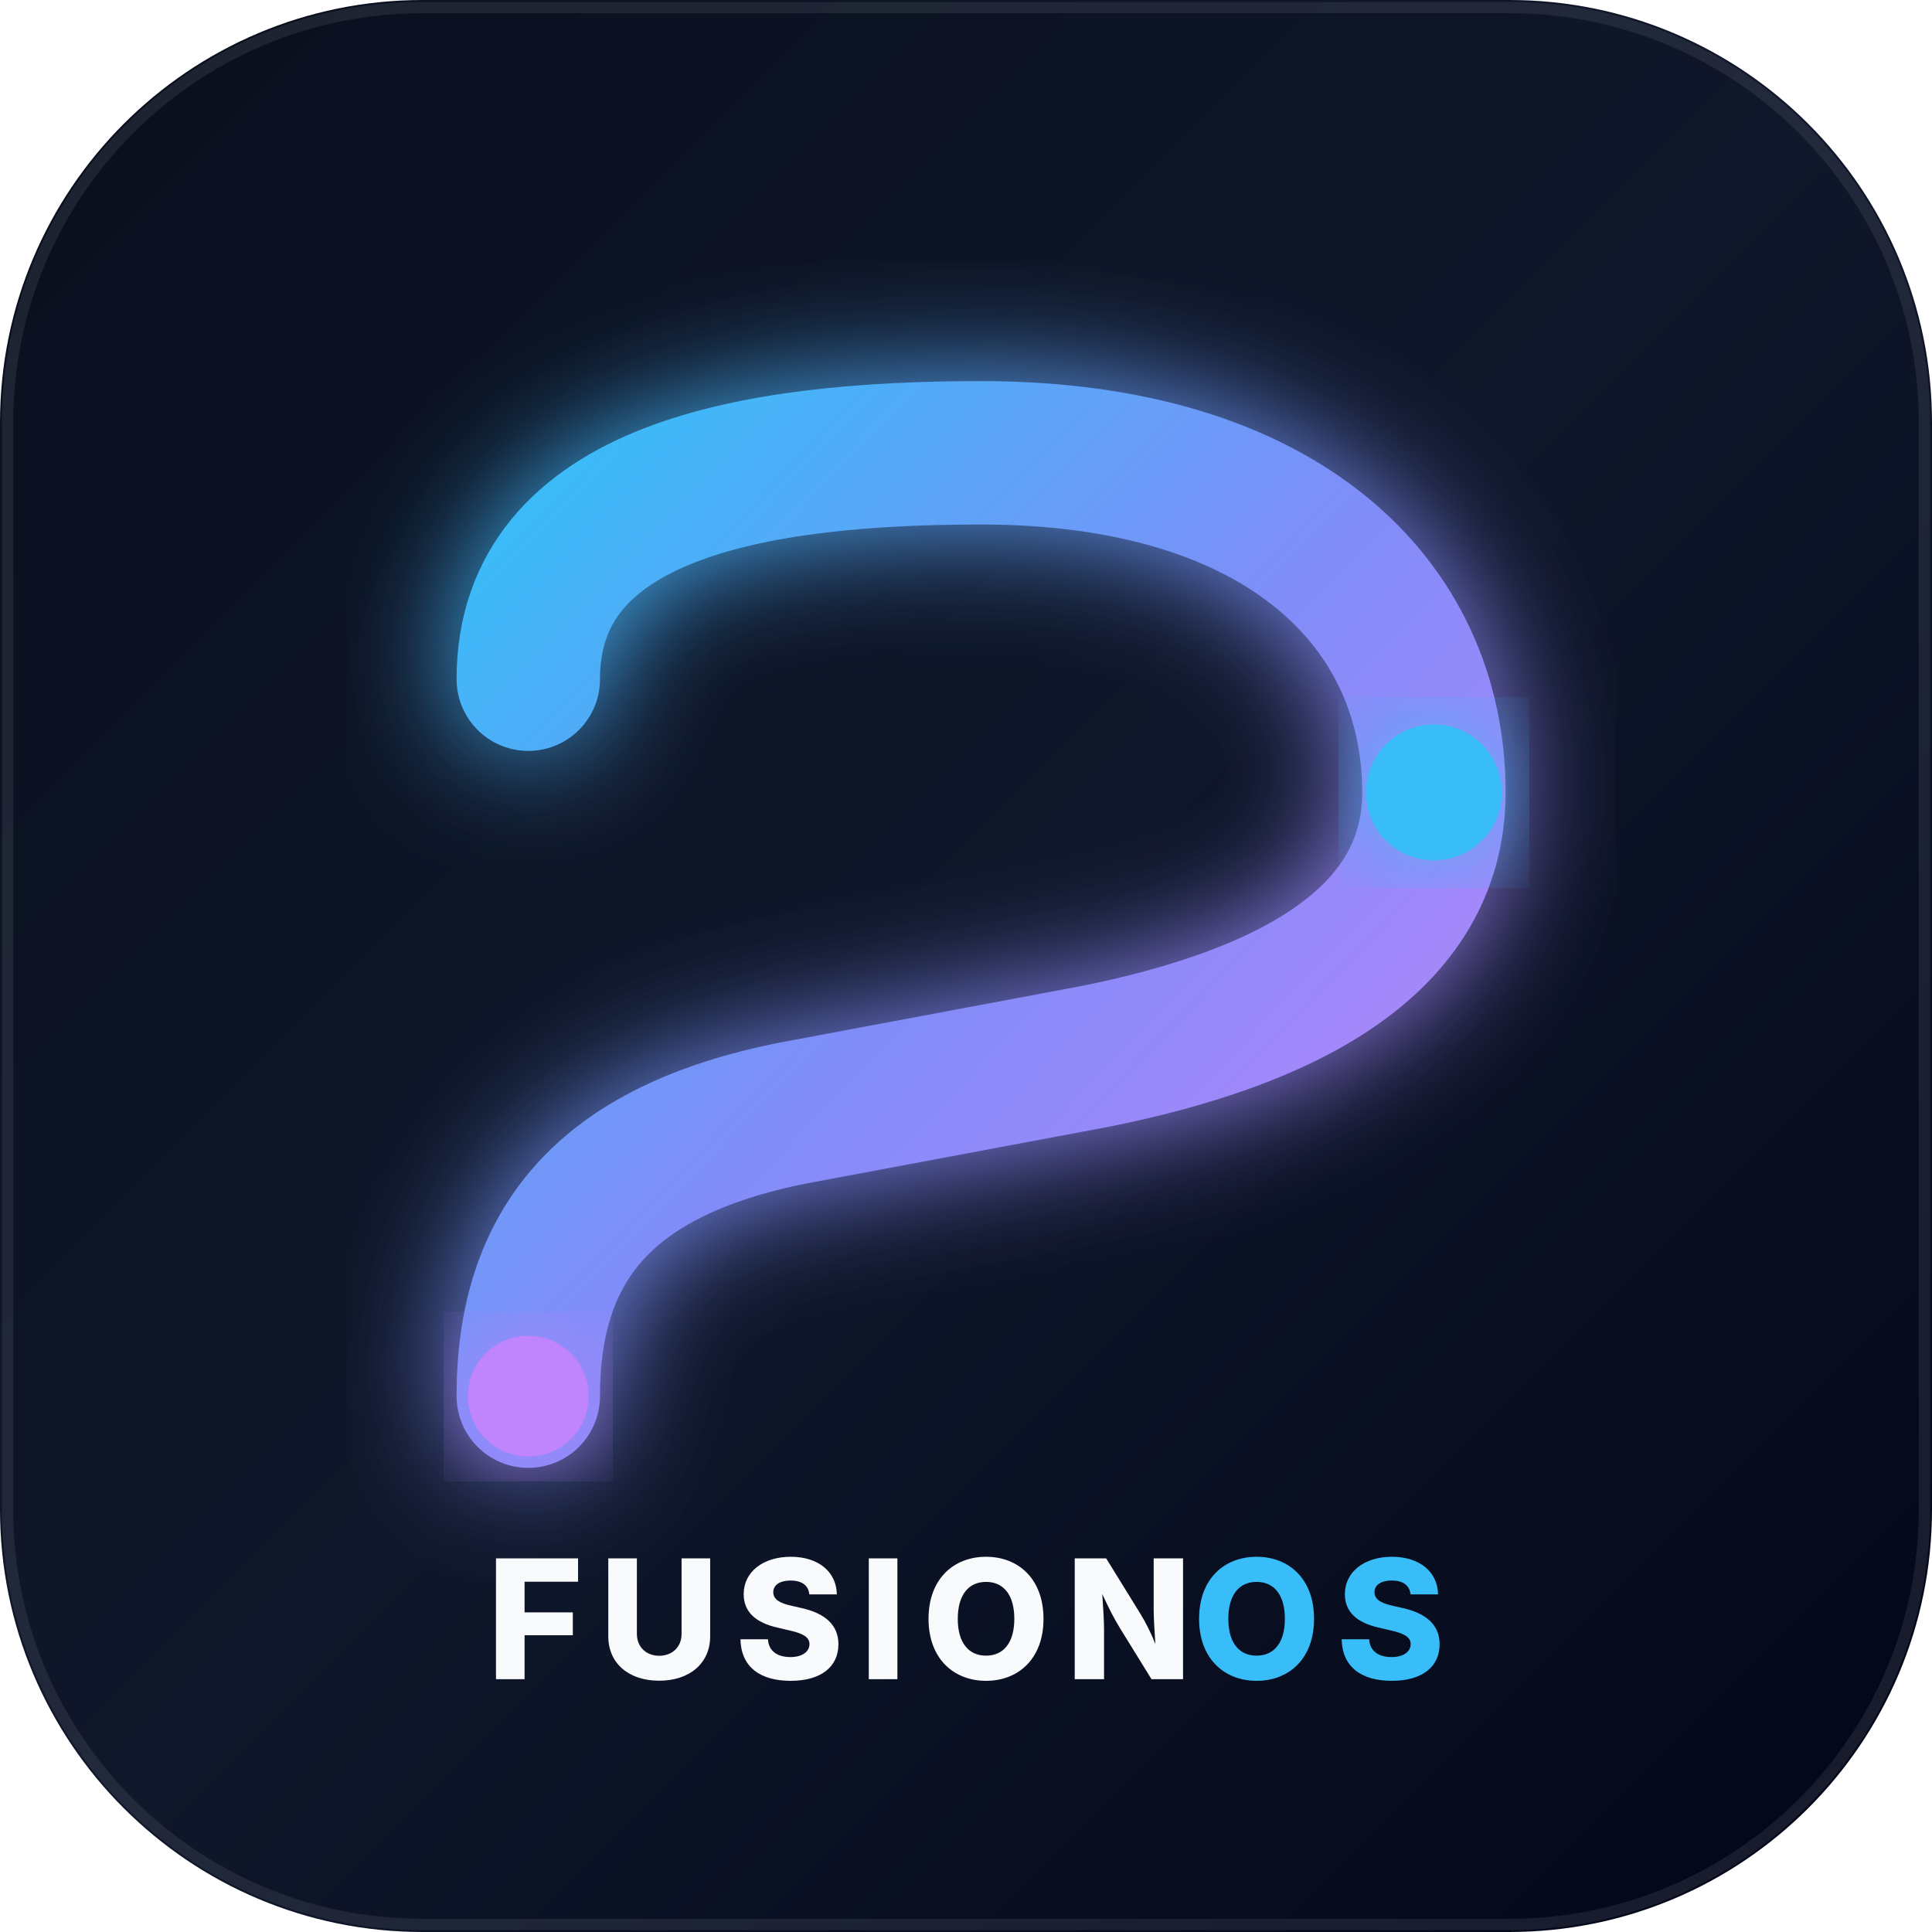
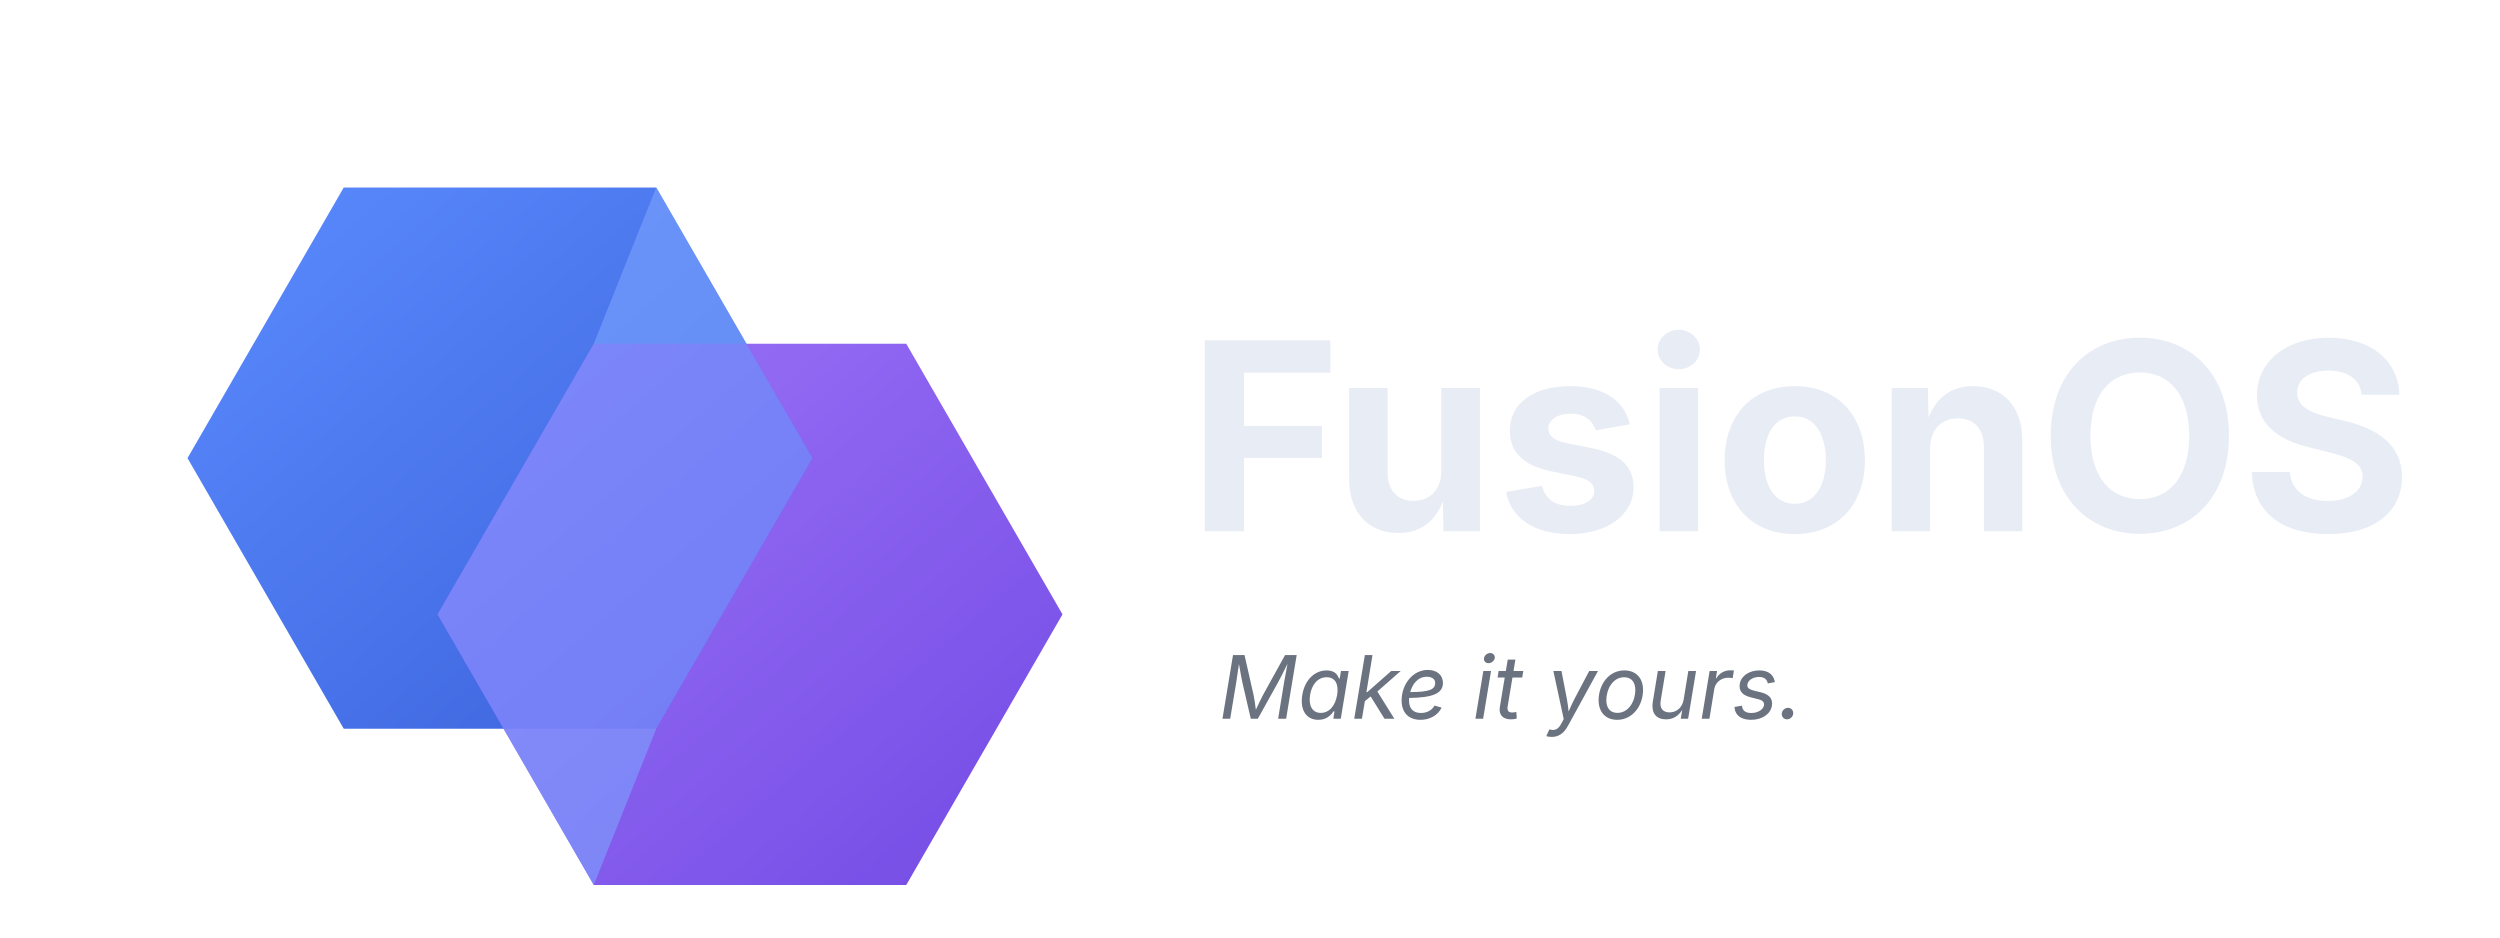
- <svg xmlns="http://www.w3.org/2000/svg" viewBox="0 0 512 512" width="100%" height="100%">
+ <svg xmlns="http://www.w3.org/2000/svg" viewBox="0 0 400 150">
  <defs>
-     <linearGradient id="bgGrad" x1="0%" y1="0%" x2="100%" y2="100%">
-       <stop offset="0%" stop-color="#0a0f1d" />
-       <stop offset="50%" stop-color="#0f172a" />
-       <stop offset="100%" stop-color="#020617" />
+     <linearGradient id="grad1" x1="0%" y1="0%" x2="100%" y2="100%">
+       <stop offset="0%" stop-color="#5B8BFF" />
+       <stop offset="100%" stop-color="#3A60D9" />
    </linearGradient>
-     <linearGradient id="fusionAura" x1="0%" y1="0%" x2="100%" y2="100%">
-       <stop offset="0%" stop-color="#38bdf8" />
-       <stop offset="50%" stop-color="#818cf8" />
-       <stop offset="100%" stop-color="#c084fc" />
+     <linearGradient id="grad2" x1="0%" y1="0%" x2="100%" y2="100%">
+       <stop offset="0%" stop-color="#8B5CF6" />
+       <stop offset="100%" stop-color="#5B2BE0" />
    </linearGradient>
-     <linearGradient id="winGlow" x1="0%" y1="100%" x2="100%" y2="0%">
-       <stop offset="0%" stop-color="#06b6d4" />
-       <stop offset="100%" stop-color="#3b82f6" />
-     </linearGradient>
-     <filter id="softGlow" x="-20%" y="-20%" width="140%" height="140%">
-       <feGaussianBlur stdDeviation="16" result="blur" />
-       <feComposite in="SourceGraphic" in2="blur" operator="over" />
-     </filter>
  </defs>
-   <rect width="512" height="512" rx="112" fill="url(#bgGrad)" />
-   <rect width="508" height="508" x="2" y="2" rx="110" fill="none" stroke="rgba(255,255,255,0.08)" stroke-width="3" />
-   <path d="M140 180 C 140 130, 200 120, 260 120 C 340 120, 380 160, 380 210 C 380 250, 340 270, 290 280 L 210 295 C 160 305, 140 330, 140 370" fill="none" stroke="url(#fusionAura)" stroke-width="38" stroke-linecap="round" filter="url(#softGlow)" />
-   <path d="M140 250 L 320 250" fill="none" stroke="url(#winGlow)" stroke-width="34" stroke-linecap="round" />
-   <circle cx="380" cy="210" r="18" fill="#38bdf8" filter="url(#softGlow)" />
-   <circle cx="140" cy="370" r="16" fill="#c084fc" filter="url(#softGlow)" />
-   <text x="256" y="445" text-anchor="middle" font-family="-apple-system, BlinkMacSystemFont, 'Inter', 'Segoe UI', sans-serif" font-size="44" font-weight="800" letter-spacing="4" fill="#f8fafc">
-     FUSION<tspan fill="#38bdf8">OS</tspan>
-   </text>
+   <g transform="translate(30, 30)">
+     <polygon points="25,0 75,0 100,43.3 75,86.6 25,86.6 0,43.3" fill="url(#grad1)" />
+     <polygon points="65,25 115,25 140,68.3 115,111.6 65,111.6 40,68.3" fill="url(#grad2)" opacity="0.85" />
+     <polygon points="65,25 75,0 100,43.3 75,86.6 65,111.6 40,68.3" fill="#7CA3FF" opacity="0.6" />
+   </g>
+   <text x="190" y="85" font-family="Inter, system-ui, sans-serif" font-weight="700" font-size="42" fill="#E8ECF5">FusionOS</text>
+   <text x="195" y="115" font-family="Inter, system-ui, sans-serif" font-style="italic" font-size="14" fill="#6B7280">Make it yours.</text>
</svg>
